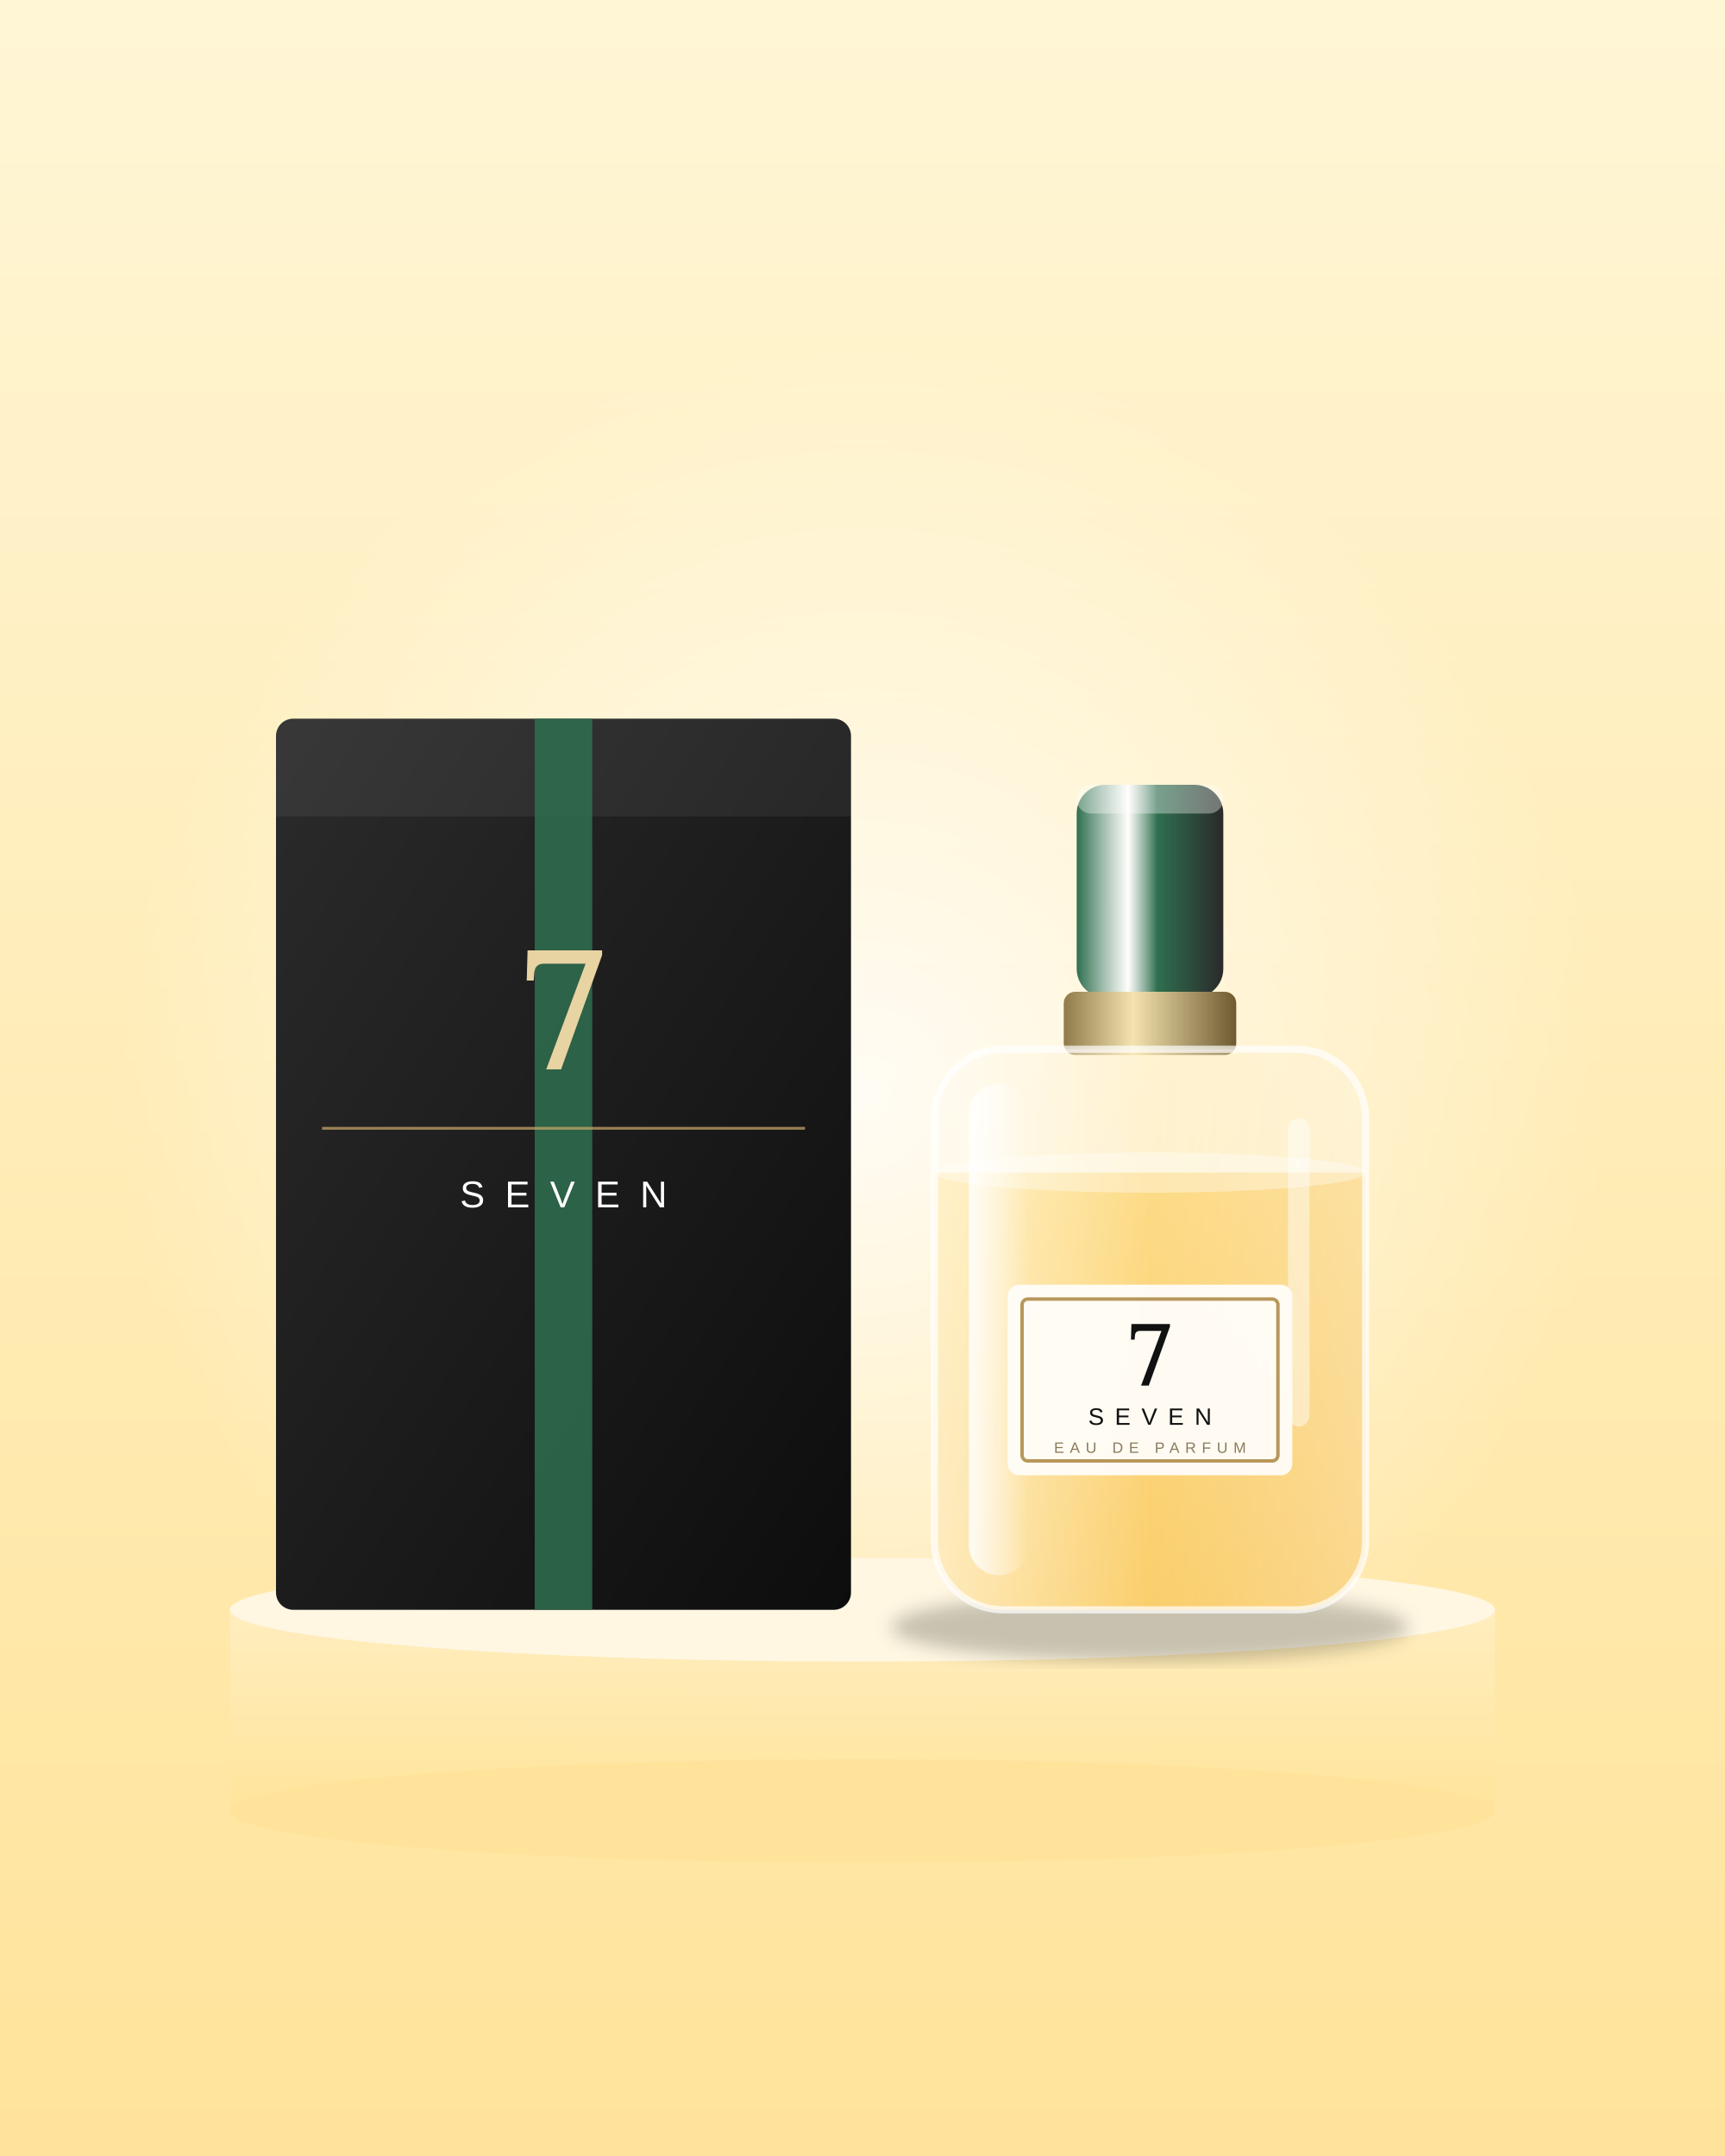
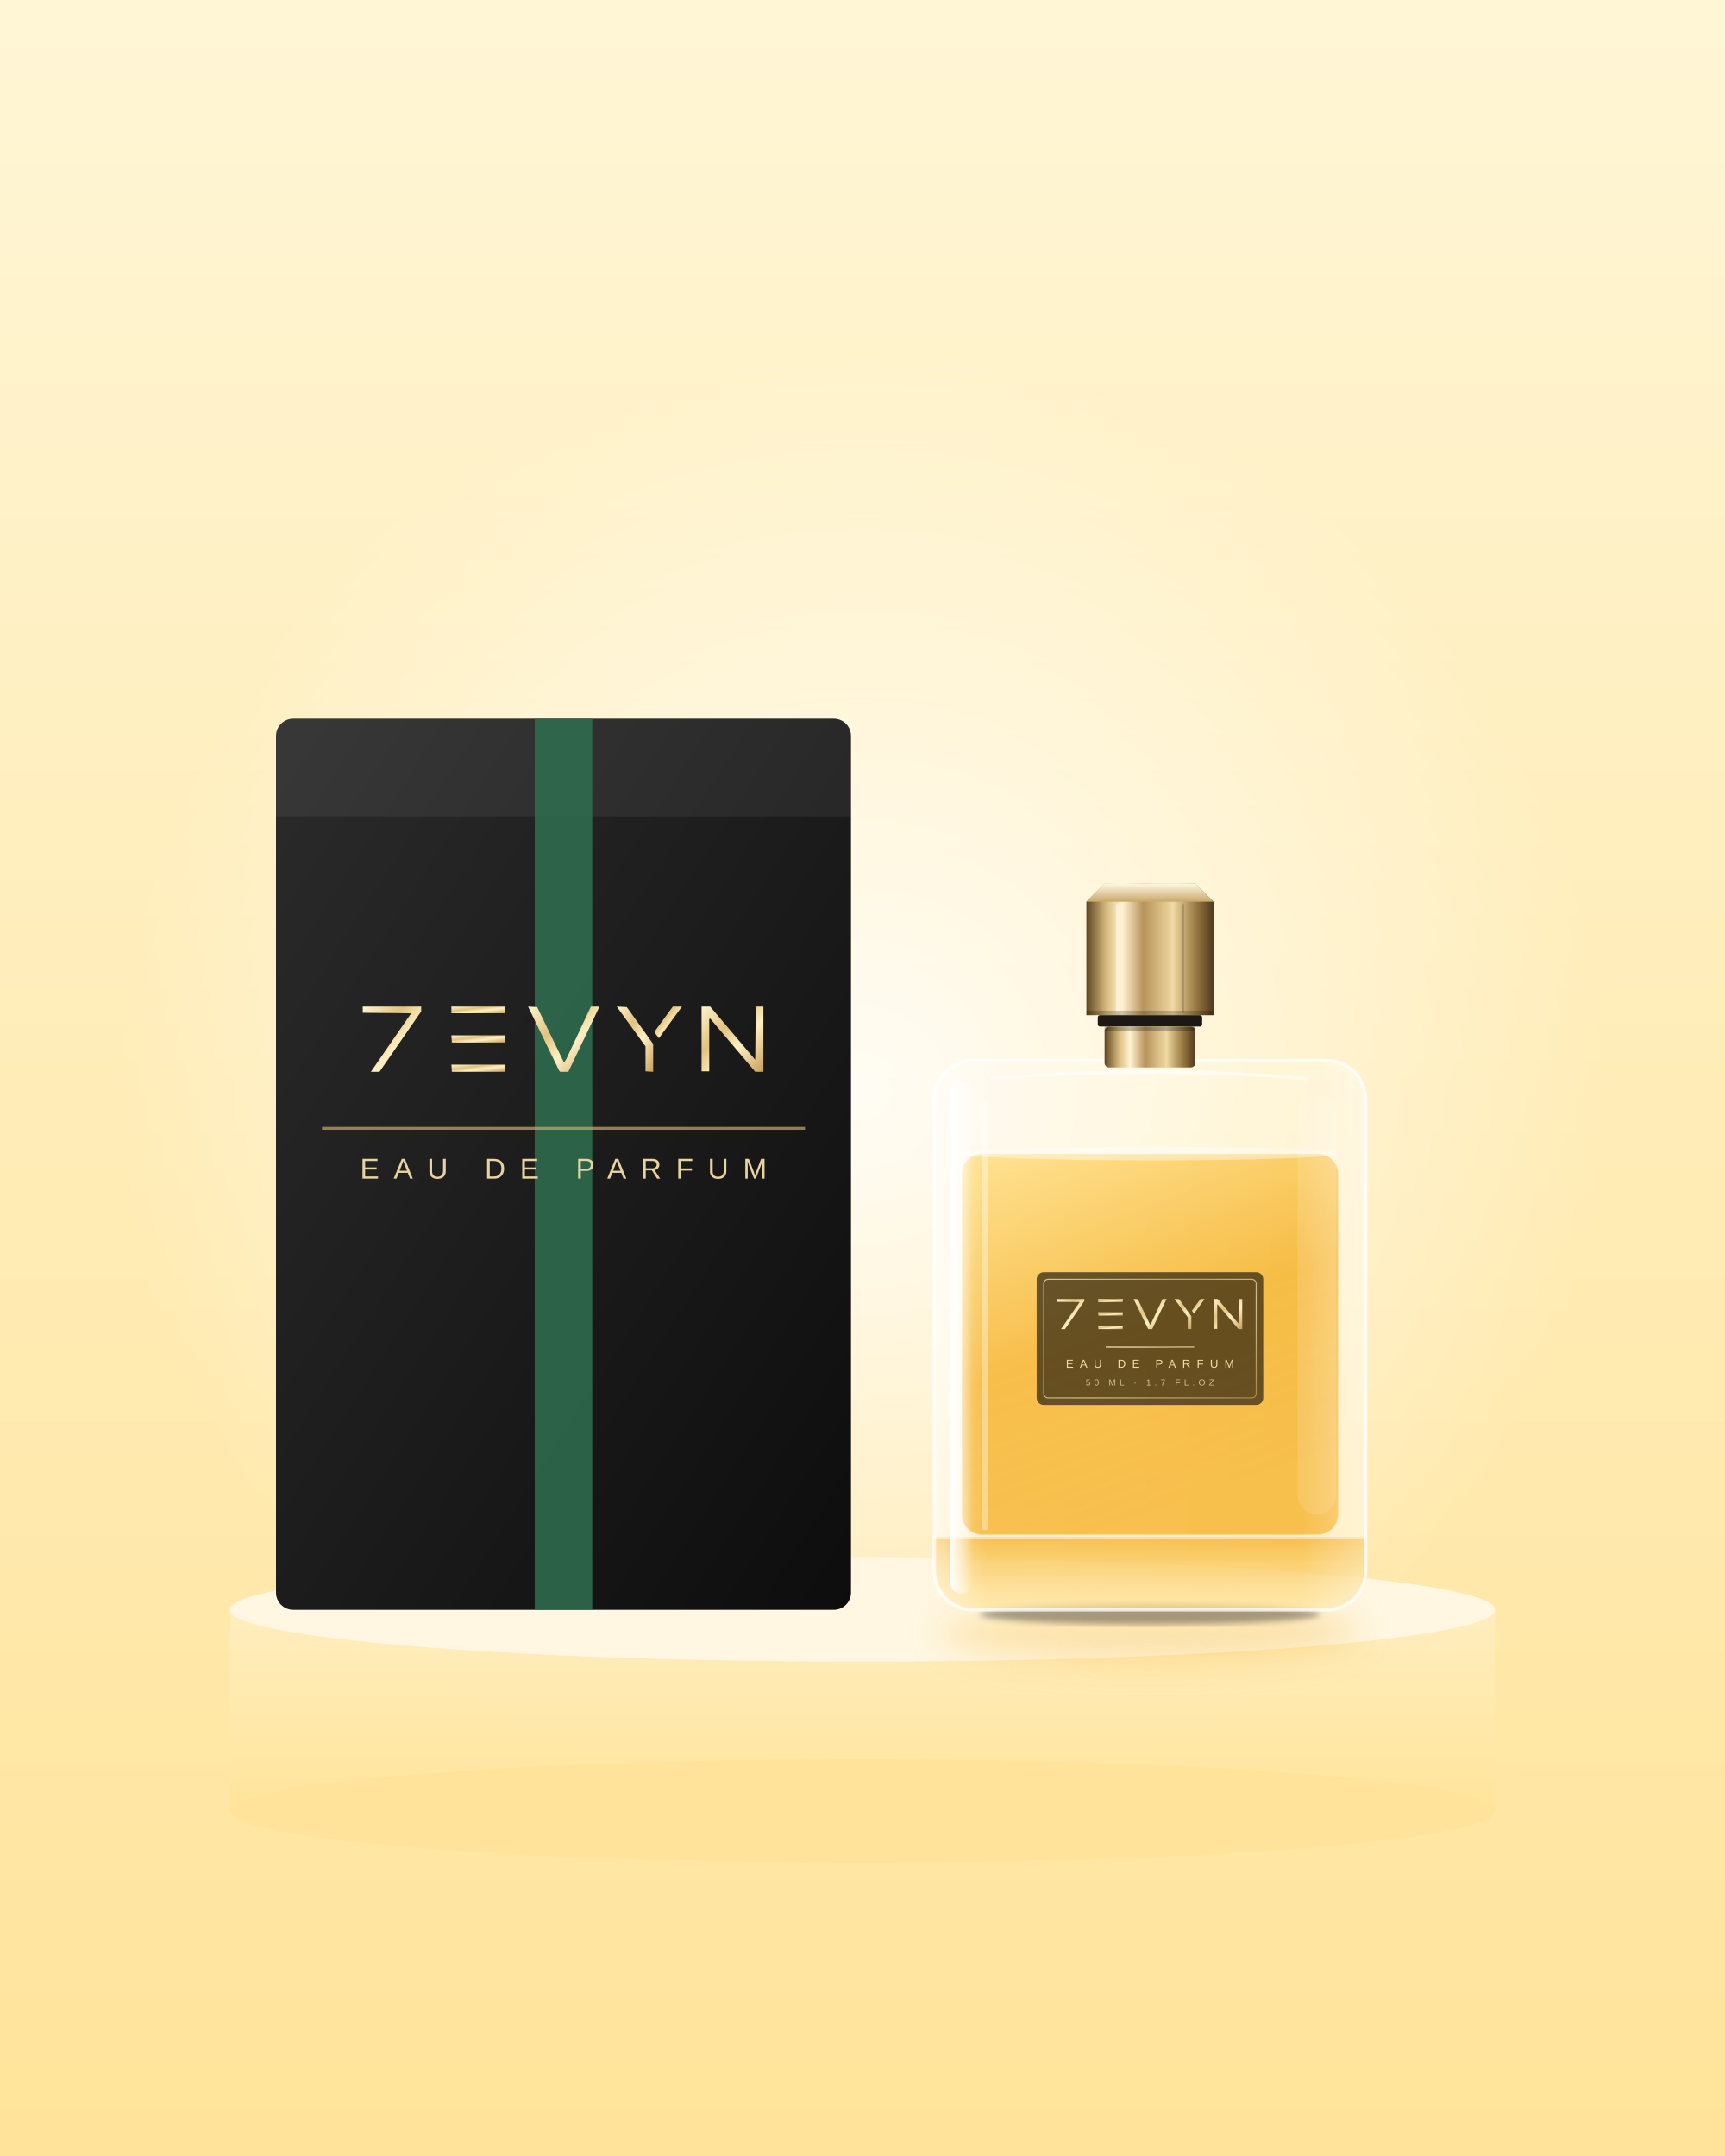
<svg xmlns="http://www.w3.org/2000/svg" viewBox="0 0 600 750">
  <defs>
    <linearGradient id="bg" x1="0" y1="0" x2="0" y2="1">
      <stop offset="0" stop-color="#fff6d6" />
      <stop offset="1" stop-color="#ffe39a" />
    </linearGradient>
    <radialGradient id="glow" cx="50%" cy="50%" r="50%">
      <stop offset="0" stop-color="#fff" stop-opacity="0.85" />
      <stop offset="1" stop-color="#fff" stop-opacity="0" />
    </radialGradient>
    <linearGradient id="box" x1="0" y1="0" x2="1" y2="1">
      <stop offset="0" stop-color="#2b2b2b" />
      <stop offset="1" stop-color="#0d0d0d" />
    </linearGradient>
-     <linearGradient id="glass" x1="0" y1="0" x2="1" y2="0">
-       <stop offset="0" stop-color="#fff" stop-opacity="0.55" />
-       <stop offset="0.5" stop-color="#fff" stop-opacity="0.12" />
-       <stop offset="1" stop-color="#fff" stop-opacity="0.4" />
+     <linearGradient id="fl-liquid" x1="0" y1="0" x2="0.35" y2="1">
+       <stop offset="0" stop-color="#ffe08a" />
+       <stop offset="0.55" stop-color="#f6b93b" />
+       <stop offset="1" stop-color="#f6b93b" stop-opacity="0.95" />
    </linearGradient>
-     <linearGradient id="liquid" x1="0" y1="0" x2="1" y2="1">
-       <stop offset="0" stop-color="#ffe08a" />
-       <stop offset="1" stop-color="#f6b93b" />
+     <linearGradient id="fl-base" x1="0" y1="0" x2="0" y2="1">
+       <stop offset="0" stop-color="#f6b93b" stop-opacity="0.95" />
+       <stop offset="1" stop-color="#ffe08a" stop-opacity="0.6" />
    </linearGradient>
-     <linearGradient id="cap" x1="0" y1="0" x2="1" y2="0">
-       <stop offset="0" stop-color="#2f6f4f" />
-       <stop offset="0.35" stop-color="#ffffff" stop-opacity="0.9" />
-       <stop offset="0.55" stop-color="#2f6f4f" />
-       <stop offset="1" stop-color="#2a2a2a" />
+     <linearGradient id="fl-glass" x1="0" y1="0" x2="1" y2="0">
+       <stop offset="0" stop-color="#fff" stop-opacity="0.5" />
+       <stop offset="0.12" stop-color="#fff" stop-opacity="0.08" />
+       <stop offset="0.85" stop-color="#fff" stop-opacity="0.05" />
+       <stop offset="1" stop-color="#fff" stop-opacity="0.38" />
    </linearGradient>
-     <linearGradient id="collar" x1="0" y1="0" x2="1" y2="0">
-       <stop offset="0" stop-color="#8f7a4a" />
-       <stop offset="0.4" stop-color="#f4e3b0" />
-       <stop offset="1" stop-color="#6e5a30" />
+     <linearGradient id="fl-shine" x1="0" y1="0" x2="1" y2="0">
+       <stop offset="0" stop-color="#fff" stop-opacity="0.95" />
+       <stop offset="1" stop-color="#fff" stop-opacity="0" />
+     </linearGradient>
+     <linearGradient id="fl-foil" x1="0" y1="0" x2="1" y2="1">
+       <stop offset="0" stop-color="#fff3cf" />
+       <stop offset="0.35" stop-color="#e2c27f" />
+       <stop offset="0.6" stop-color="#fff0c4" />
+       <stop offset="1" stop-color="#c9a05a" />
+     </linearGradient>
+     <linearGradient id="cap-gold" x1="0" y1="0" x2="1" y2="0">
+       <stop offset="0" stop-color="#5e4520" />
+       <stop offset="0.16" stop-color="#d9bd7f" />
+       <stop offset="0.28" stop-color="#fff4d2" />
+       <stop offset="0.45" stop-color="#b8935a" />
+       <stop offset="0.68" stop-color="#f0d9a2" />
+       <stop offset="0.86" stop-color="#9a7a43" />
+       <stop offset="1" stop-color="#4e391a" />
+     </linearGradient>
+     <linearGradient id="cap-top" x1="0" y1="0" x2="0" y2="1">
+       <stop offset="0" stop-color="#fff8e2" />
+       <stop offset="1" stop-color="#c9a86a" />
    </linearGradient>
    <linearGradient id="shine" x1="0" y1="0" x2="1" y2="0">
      <stop offset="0" stop-color="#fff" stop-opacity="0.85" />
      <stop offset="1" stop-color="#fff" stop-opacity="0" />
    </linearGradient>
    <linearGradient id="fade" x1="0" y1="0" x2="0" y2="1">
      <stop offset="0" stop-color="#fff" stop-opacity="0.35" />
      <stop offset="1" stop-color="#fff" stop-opacity="0" />
    </linearGradient>
+     <clipPath id="fl-body">
+       <rect x="10" y="36" width="380" height="484" rx="34" />
+     </clipPath>
    <filter id="soft">
      <feGaussianBlur stdDeviation="3" />
    </filter>
    <filter id="blur18">
      <feGaussianBlur stdDeviation="18" />
+     </filter>
+     <filter id="fl-blur" x="-30%" y="-200%" width="160%" height="500%">
+       <feGaussianBlur stdDeviation="14" />
    </filter>
  </defs>
  <rect width="600" height="750" fill="url(#bg)" />
  <circle cx="300" cy="380" r="260" fill="url(#glow)" />
  <rect x="80" y="560" width="440" height="70" fill="#ffe39a" opacity="0.9" />
  <rect x="80" y="560" width="440" height="70" fill="url(#fade)" />
  <ellipse cx="300" cy="630" rx="220" ry="18" fill="#ffe39a" />
  <ellipse cx="300" cy="560" rx="220" ry="18" fill="#fff" opacity="0.92" />
  <ellipse cx="300" cy="560" rx="220" ry="18" fill="#ffe39a" opacity="0.25" />
  <rect x="96" y="250" width="200" height="310" rx="6" fill="url(#box)" />
  <rect x="96" y="250" width="200" height="34" fill="#fff" opacity="0.06" />
  <rect x="186" y="250" width="20" height="310" fill="#2f6f4f" opacity="0.85" />
  <rect x="112" y="392" width="168" height="1" fill="#c9a86a" opacity="0.7" />
-   <text x="196" y="372" font-family="Georgia, serif" font-size="58" text-anchor="middle" fill="#e8d3a2">7</text>
-   <text x="196" y="420" font-family="Arial, sans-serif" font-size="13" letter-spacing="7" text-anchor="middle" fill="#fff">SEVEN</text>
-   <ellipse cx="400" cy="566" rx="90" ry="12" fill="#000" opacity="0.22" filter="url(#soft)" />
-   <rect x="374.5" y="273" width="51" height="74" rx="10" fill="url(#cap)" />
-   <rect x="374.5" y="273" width="51" height="10" rx="5" fill="#fff" opacity="0.35" />
-   <rect x="370" y="345" width="60" height="22" rx="4" fill="url(#collar)" />
-   <rect x="325" y="365" width="150" height="195" rx="24" fill="url(#liquid)" opacity="0.18" />
-   <clipPath id="body">
-     <rect x="325" y="365" width="150" height="195" rx="24" />
-   </clipPath>
-   <g clip-path="url(#body)">
-     <rect x="325" y="407.9" width="150" height="195" fill="url(#liquid)" />
-     <ellipse cx="400" cy="407.9" rx="75" ry="7" fill="#fff" opacity="0.35" />
-     <rect x="325" y="365" width="150" height="195" fill="url(#glass)" />
-     <rect x="337" y="377" width="21" height="171" rx="10.5" fill="url(#shine)" />
-     <rect x="448" y="389" width="7.5" height="107.25" rx="4" fill="#fff" opacity="0.45" />
+   <g transform="translate(126 350) scale(0.1667)" fill="url(#fl-foil)">
+     <path d="M 123 1 L 1 1 L 1 14 L 102 15 L 18 137 L 36 137 L 123 11 Z" />
+     <path d="M 186 1 L 186 15 L 297 15 L 298 1 Z" />
+     <path d="M 186 61 L 187 76 L 297 76 L 297 61 Z" />
+     <path d="M 186 122 L 187 137 L 297 137 L 297 122 Z" />
+     <path d="M 346 1 L 411 135 L 413 137 L 430 137 L 495 1 L 477 1 L 426 110 L 421 118 L 365 2 Z" />
+     <path d="M 531 1 L 591 84 L 591 136 L 607 137 L 607 79 L 552 2 Z" />
+     <path d="M 667 1 L 648 1 L 610 53 L 610 55 L 619 67 Z" />
+     <path d="M 708 1 L 708 136 L 724 136 L 724 27 L 726 26 L 820 137 L 837 137 L 837 1 L 821 1 L 820 112 L 726 1 Z" />
  </g>
-   <rect x="325" y="365" width="150" height="195" rx="24" fill="none" stroke="#fff" stroke-opacity="0.7" stroke-width="2.5" />
-   <rect x="350.5" y="446.9" width="99" height="66.3" rx="4" fill="#fffdf8" opacity="0.96" />
-   <rect x="355.5" y="451.9" width="89" height="56.3" rx="2" fill="none" stroke="#b8975a" stroke-width="1.2" />
-   <text x="400" y="482" font-family="Georgia, serif" font-size="30" text-anchor="middle" fill="#111">7</text>
-   <text x="400" y="495.65" font-family="Arial, sans-serif" font-size="8.25" letter-spacing="3.75" text-anchor="middle" fill="#111">SEVEN</text>
-   <text x="400" y="505.4" font-family="Arial, sans-serif" font-size="5.25" letter-spacing="2" text-anchor="middle" fill="#8a7a5a">EAU DE PARFUM</text>
+   <text x="196" y="410" font-family="Jost, Arial, sans-serif" font-size="10" letter-spacing="5" text-anchor="middle" fill="#e8d3a2">EAU DE PARFUM</text>
+   <g transform="translate(321.05 354.74) scale(0.3947)">
+     <ellipse cx="200" cy="540" rx="185" ry="26" fill="url(#fl-liquid)" opacity="0.35" filter="url(#fl-blur)" />
+     <ellipse cx="200" cy="524" rx="150" ry="9" fill="#000" opacity="0.35" filter="url(#soft)" />
+     <rect x="162" y="4" width="76" height="44" rx="6" fill="#fff" opacity="0.18" stroke="#fff" stroke-opacity="0.6" stroke-width="2" />
+     <rect x="10" y="36" width="380" height="484" rx="34" fill="#fff" opacity="0.08" />
+     <g clip-path="url(#fl-body)">
+       <rect x="34" y="118" width="332" height="336" rx="18" fill="url(#fl-liquid)" />
+       <ellipse cx="200" cy="118" rx="166" ry="6" fill="#fff" opacity="0.4" />
+       <rect x="10" y="456" width="380" height="64" fill="url(#fl-base)" />
+       <rect x="10" y="456" width="380" height="2" fill="#fff" opacity="0.45" />
+       <rect x="10" y="36" width="380" height="484" fill="url(#fl-glass)" />
+       <rect x="24" y="54" width="20" height="452" rx="10" fill="url(#fl-shine)" />
+       <rect x="52" y="70" width="5" height="380" rx="2.5" fill="#fff" opacity="0.35" />
+       <rect x="330" y="66" width="34" height="370" rx="17" fill="#fff" opacity="0.12" />
+       <path d="M60 52 Q200 40 340 52" stroke="#fff" stroke-opacity="0.55" stroke-width="3" fill="none" />
+     </g>
+     <rect x="10" y="36" width="380" height="484" rx="34" fill="none" stroke="#fff" stroke-opacity="0.75" stroke-width="3" />
+     <rect x="34" y="118" width="332" height="336" rx="18" fill="none" stroke="#fff" stroke-opacity="0.22" stroke-width="1.5" />
+     <g transform="translate(200 281) scale(0.78) translate(-200 -281)">
+       <rect x="72" y="206" width="256" height="150" rx="8" fill="#0d0a07" opacity="0.62" />
+       <rect x="80" y="214" width="240" height="134" rx="5" fill="none" stroke="url(#fl-foil)" stroke-opacity="0.7" stroke-width="1.2" />
+       <g transform="translate(95 236) scale(0.25)" fill="url(#fl-foil)">
+         <path d="M 123 1 L 1 1 L 1 14 L 102 15 L 18 137 L 36 137 L 123 11 Z" />
+         <path d="M 186 1 L 186 15 L 297 15 L 298 1 Z" />
+         <path d="M 186 61 L 187 76 L 297 76 L 297 61 Z" />
+         <path d="M 186 122 L 187 137 L 297 137 L 297 122 Z" />
+         <path d="M 346 1 L 411 135 L 413 137 L 430 137 L 495 1 L 477 1 L 426 110 L 421 118 L 365 2 Z" />
+         <path d="M 531 1 L 591 84 L 591 136 L 607 137 L 607 79 L 552 2 Z" />
+         <path d="M 667 1 L 648 1 L 610 53 L 610 55 L 619 67 Z" />
+         <path d="M 708 1 L 708 136 L 724 136 L 724 27 L 726 26 L 820 137 L 837 137 L 837 1 L 821 1 L 820 112 L 726 1 Z" />
+       </g>
+       <rect x="150" y="290" width="100" height="1.2" fill="url(#fl-foil)" />
+       <text x="200" y="314" text-anchor="middle" font-size="13" letter-spacing="7" fill="#f3dca4" font-family="Jost, Arial, sans-serif">EAU DE PARFUM</text>
+       <text x="200" y="334" text-anchor="middle" font-size="10" letter-spacing="4" fill="#e8d3a2" opacity="0.85" font-family="Jost, Arial, sans-serif">50 ML · 1.7 FL.OZ</text>
+     </g>
+     <g transform="translate(100 -126)">
+       <path d="M44 22 L60 6 H140 L156 22 V122 H44 Z" fill="url(#cap-gold)" />
+       <path d="M60 6 H140 L156 22 H44 Z" fill="url(#cap-top)" />
+       <rect x="70" y="24" width="3" height="96" fill="#fff" opacity="0.45" />
+       <rect x="128" y="24" width="2" height="96" fill="#000" opacity="0.18" />
+       <rect x="44" y="118" width="112" height="4" fill="#000" opacity="0.2" />
+       <rect x="54" y="122" width="92" height="10" rx="2" fill="#1d1813" />
+       <rect x="60" y="132" width="80" height="36" rx="4" fill="url(#cap-gold)" />
+       <rect x="60" y="132" width="80" height="4" fill="#000" opacity="0.25" />
+     </g>
+   </g>
</svg>
